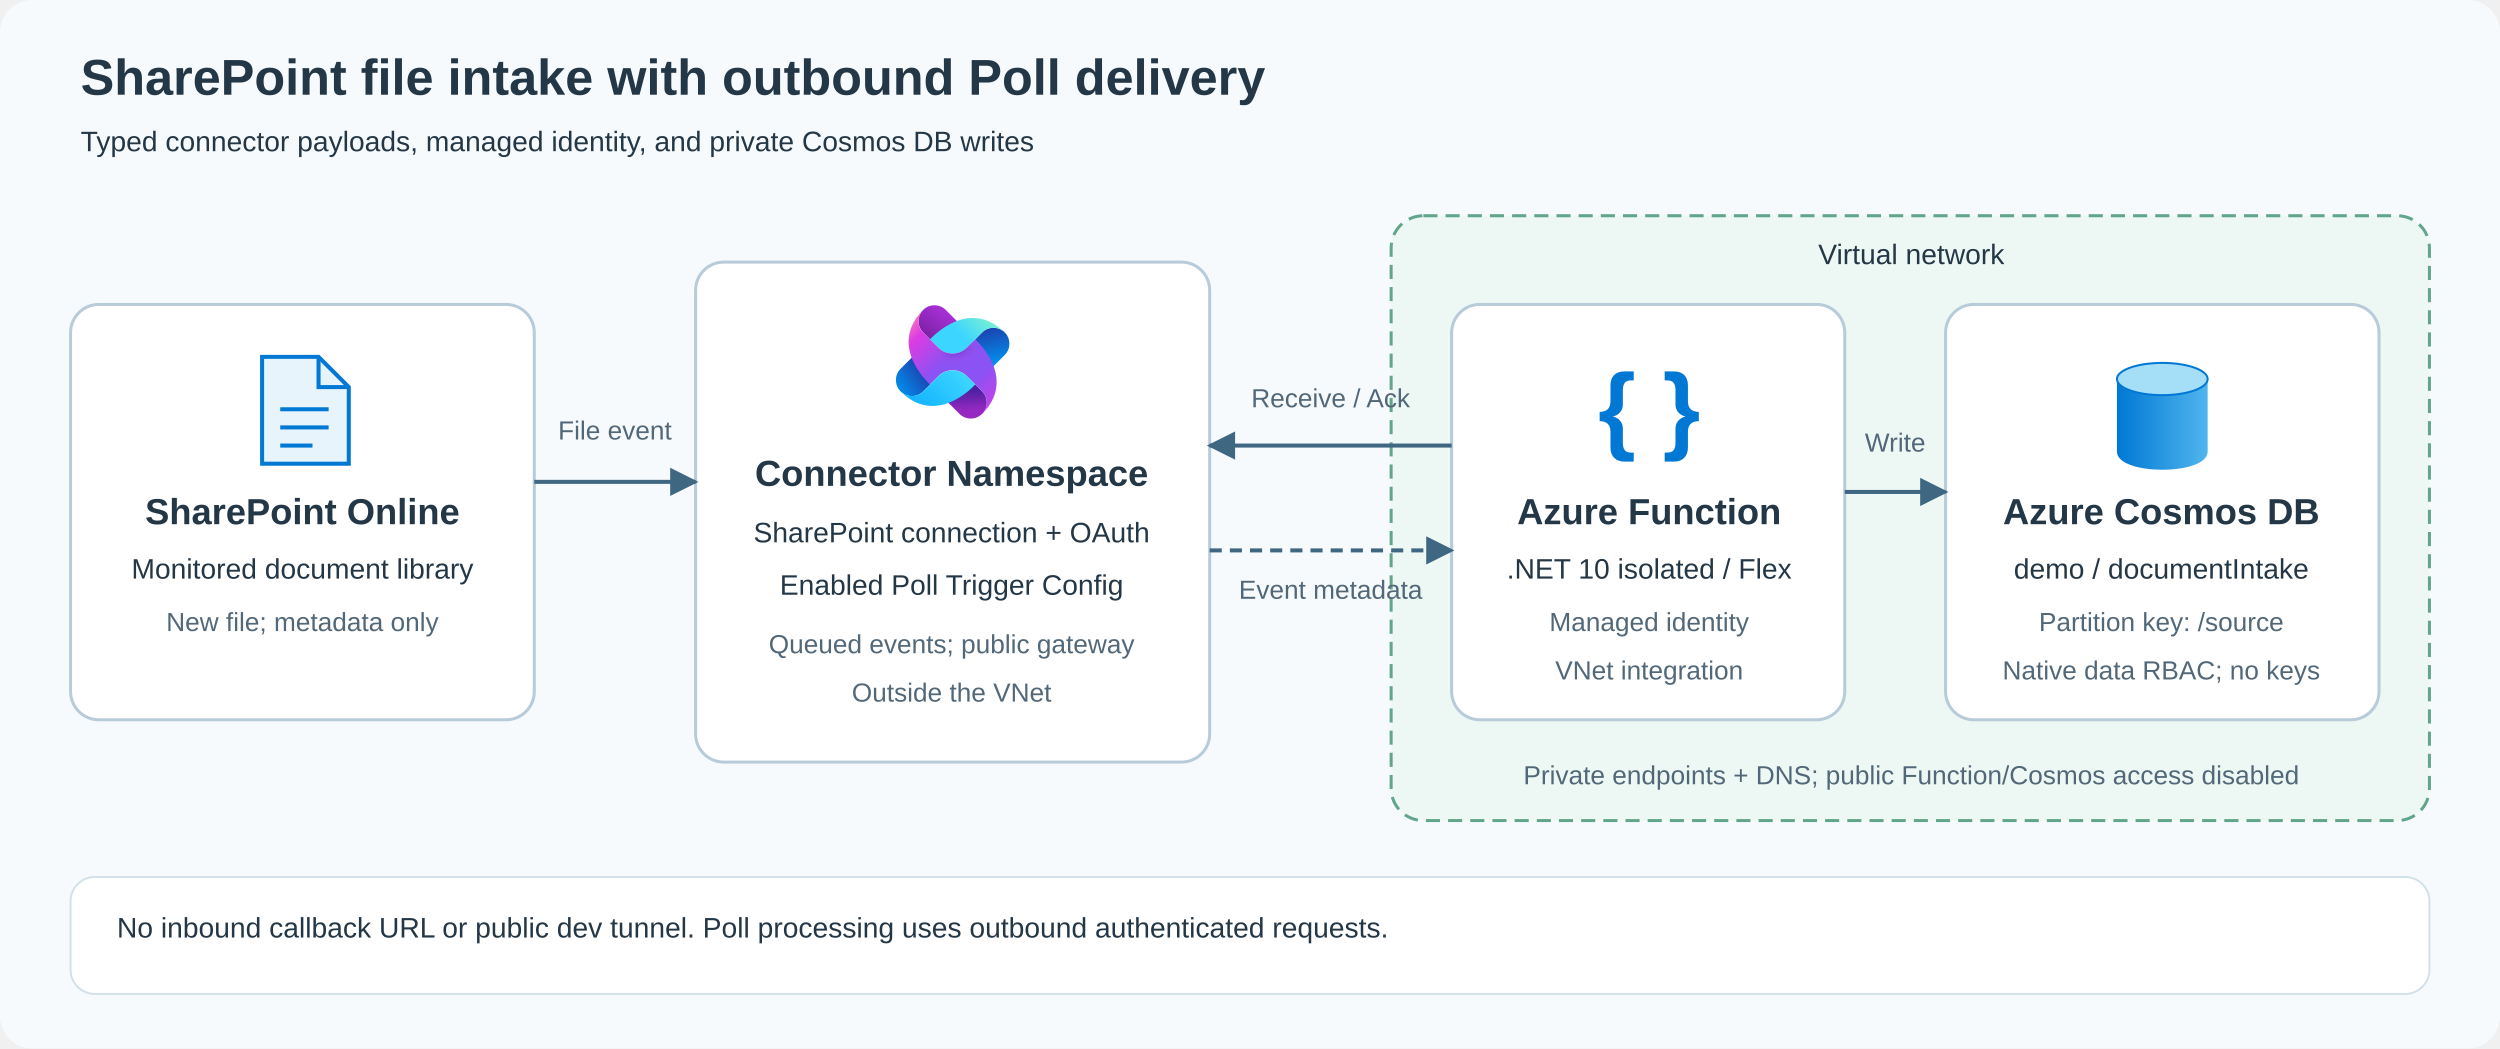
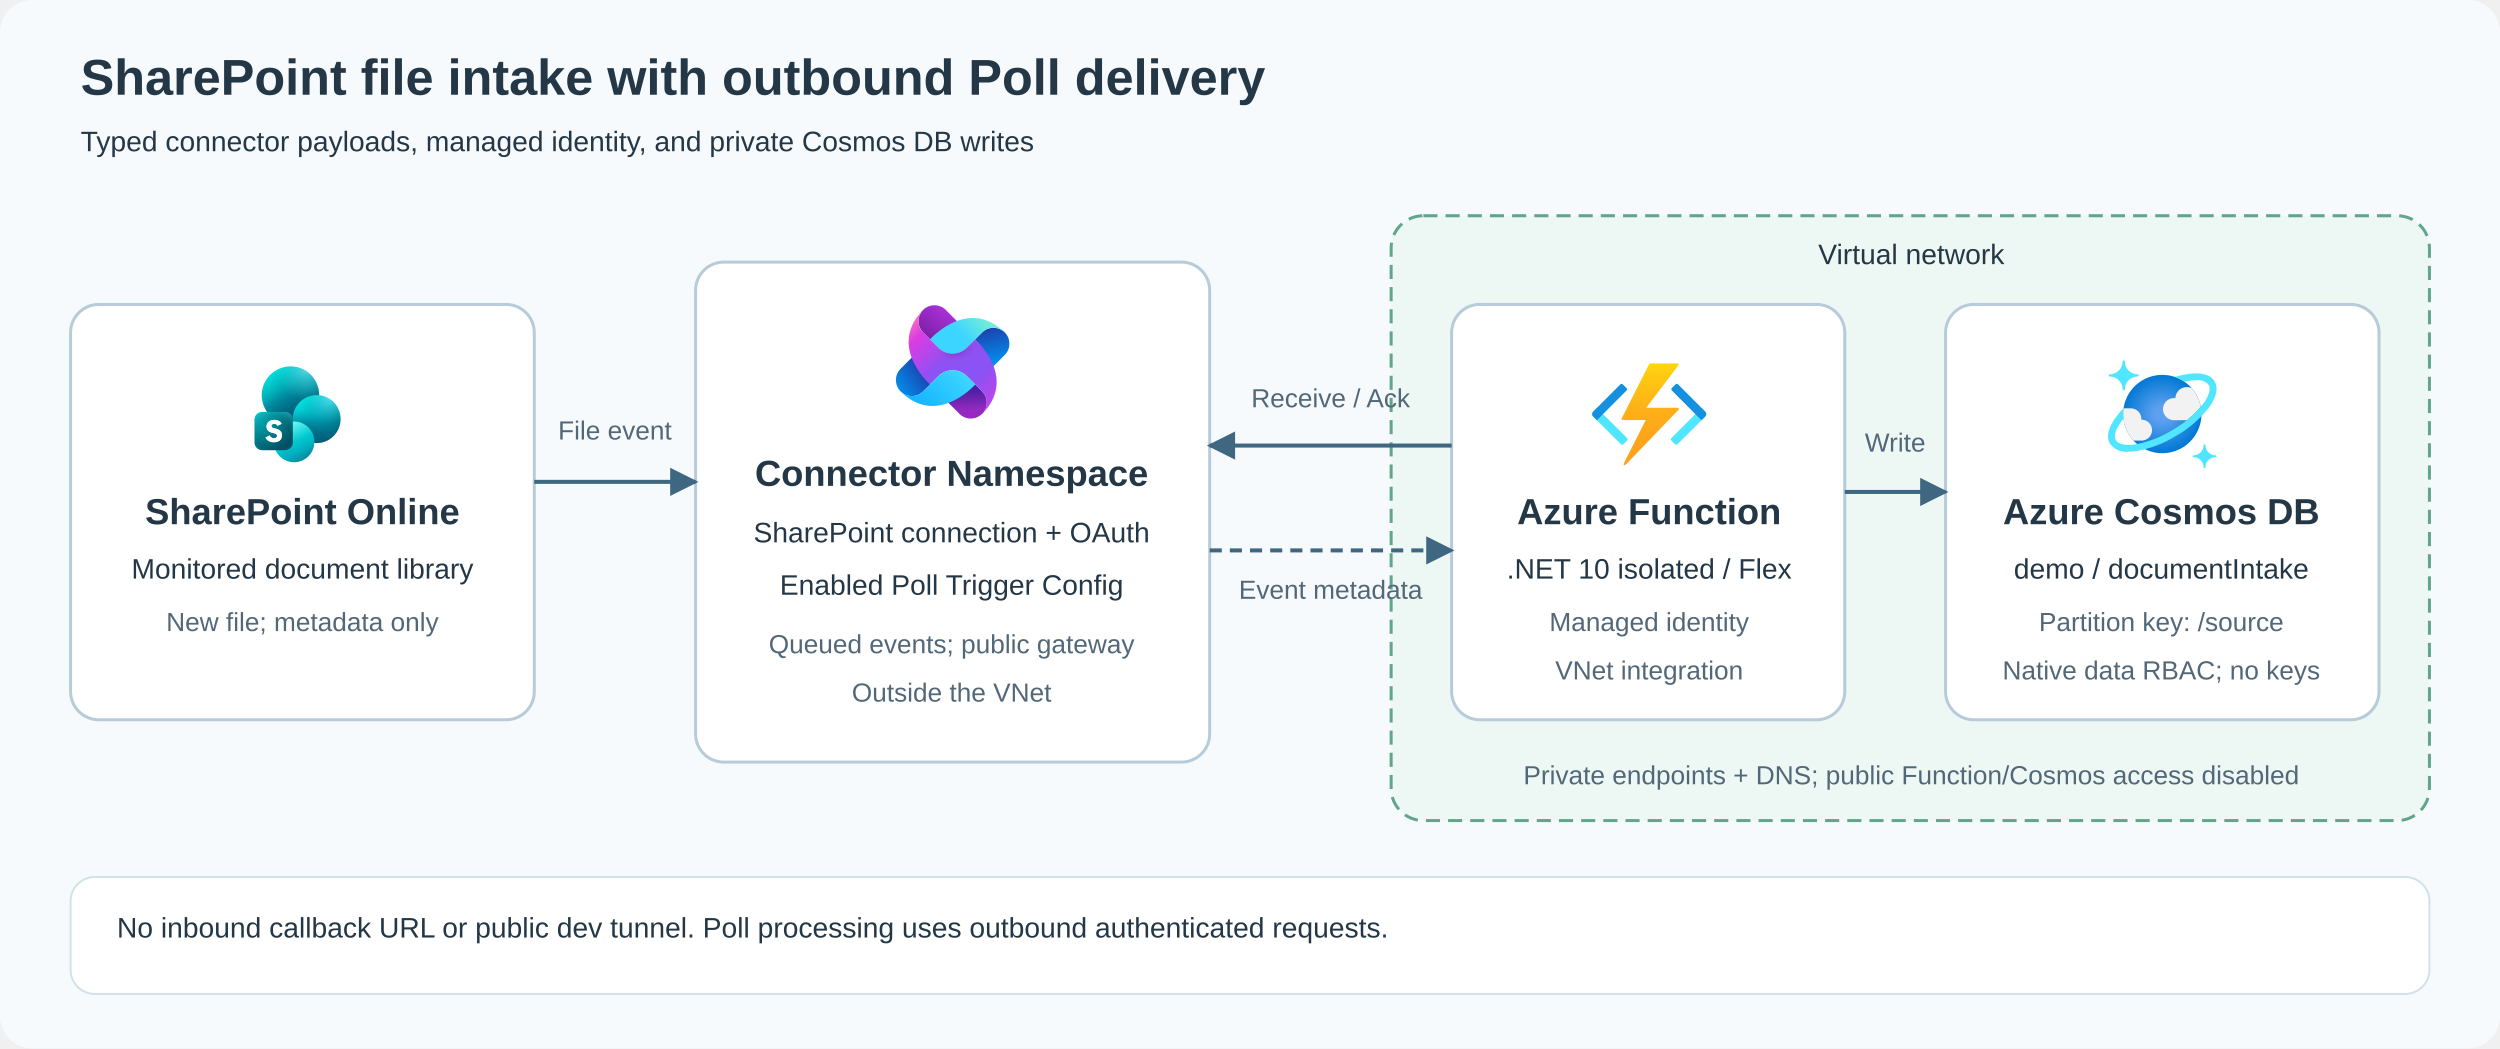
<svg xmlns="http://www.w3.org/2000/svg" width="1240" height="520" viewBox="0 0 1240 520" role="img" aria-labelledby="title desc">
  <defs>
    <marker id="arrow" viewBox="0 0 10 10" refX="9" refY="5" markerWidth="7" markerHeight="7" orient="auto-start-reverse">
      <path d="M0 0L10 5L0 10Z" fill="#406782" />
    </marker>
-     <linearGradient id="database" x1="0" y1="0" x2="1" y2="0">
-       <stop offset="0" stop-color="#0078d4" />
-       <stop offset="1" stop-color="#50b5ee" />
-     </linearGradient>
    <style>
      text { font-family: "Segoe UI", Arial, sans-serif; fill: #243746; }
      .heading { font-size: 25px; font-weight: 600; }
      .label { font-size: 18px; font-weight: 600; }
      .detail { font-size: 14px; }
      .note { font-size: 13px; fill: #526879; }
      .node { fill: #fff; stroke: #b7cbd8; stroke-width: 1.5; }
      .flow { fill: none; stroke: #406782; stroke-width: 2; marker-end: url(#arrow); }
    </style>
  </defs>
  <rect width="1240" height="520" rx="16" fill="#f7fafd" />
  <text x="40" y="47" class="heading">SharePoint file intake with outbound Poll delivery</text>
  <text x="40" y="75" class="detail">Typed connector payloads, managed identity, and private Cosmos DB writes</text>
  <rect x="35" y="151" width="230" height="206" rx="14" class="node" />
-   <path d="M130 177H158L173 192V230H130Z" fill="#e8f4fb" stroke="#0078d4" stroke-width="2" />
-   <path d="M158 177V192H173M139 203H163M139 212H163M139 221H155" fill="none" stroke="#0078d4" stroke-width="2" />
+   <svg x="121.5" y="177" width="57" height="57" viewBox="0 0 48 48" fill="none">
+     <path d="M19 28C25.627 28 31 22.627 31 16C31 9.373 25.627 4 19 4C12.373 4 7 9.373 7 16C7 22.627 12.373 28 19 28Z" fill="url(#paint0_linear_76780_14587)" />
+     <path d="M19 28C25.627 28 31 22.627 31 16C31 9.373 25.627 4 19 4C12.373 4 7 9.373 7 16C7 22.627 12.373 28 19 28Z" fill="url(#paint1_radial_76780_14587)" fill-opacity="0.2" />
+     <path d="M19 28C25.627 28 31 22.627 31 16C31 9.373 25.627 4 19 4C12.373 4 7 9.373 7 16C7 22.627 12.373 28 19 28Z" fill="url(#paint2_radial_76780_14587)" fill-opacity="0.31" />
+     <path d="M19 28C25.627 28 31 22.627 31 16C31 9.373 25.627 4 19 4C12.373 4 7 9.373 7 16C7 22.627 12.373 28 19 28Z" fill="url(#paint3_radial_76780_14587)" fill-opacity="0.7" />
+     <path d="M29.945 36C35.468 36 39.945 31.523 39.945 26C39.945 20.477 35.468 16 29.945 16C24.422 16 19.945 20.477 19.945 26C19.945 31.523 24.422 36 29.945 36Z" fill="url(#paint4_linear_76780_14587)" />
+     <path d="M29.945 36C35.468 36 39.945 31.523 39.945 26C39.945 20.477 35.468 16 29.945 16C24.422 16 19.945 20.477 19.945 26C19.945 31.523 24.422 36 29.945 36Z" fill="url(#paint5_radial_76780_14587)" fill-opacity="0.5" />
+     <path d="M29.945 36C35.468 36 39.945 31.523 39.945 26C39.945 20.477 35.468 16 29.945 16C24.422 16 19.945 20.477 19.945 26C19.945 31.523 24.422 36 29.945 36Z" fill="url(#paint6_radial_76780_14587)" fill-opacity="0.7" />
+     <path d="M20.5 44C25.194 44 29 40.194 29 35.5C29 30.806 25.194 27 20.5 27C15.806 27 12 30.806 12 35.5C12 40.194 15.806 44 20.5 44Z" fill="url(#paint7_linear_76780_14587)" />
+     <path d="M20.5 44C25.194 44 29 40.194 29 35.5C29 30.806 25.194 27 20.5 27C15.806 27 12 30.806 12 35.5C12 40.194 15.806 44 20.5 44Z" fill="url(#paint8_linear_76780_14587)" fill-opacity="0.32" />
+     <rect x="4" y="23" width="16" height="16" rx="3.25" fill="url(#paint9_radial_76780_14587)" />
+     <rect x="4" y="23" width="16" height="16" rx="3.25" fill="url(#paint10_radial_76780_14587)" fill-opacity="0.6" />
+     <path d="M8.556 33.684L10.289 32.808C10.485 33.19 10.739 33.472 11.054 33.653C11.373 33.834 11.721 33.924 12.099 33.924C12.52 33.924 12.84 33.842 13.061 33.678C13.282 33.509 13.393 33.256 13.393 32.919C13.393 32.655 13.287 32.433 13.074 32.252C12.862 32.067 12.486 31.927 11.946 31.833C10.918 31.652 10.17 31.335 9.703 30.883C9.24 30.43 9.008 29.867 9.008 29.192C9.008 28.353 9.314 27.683 9.926 27.181C10.538 26.68 11.345 26.429 12.348 26.429C13.023 26.429 13.618 26.562 14.132 26.83C14.646 27.097 15.054 27.479 15.355 27.977L13.66 28.822C13.473 28.543 13.272 28.341 13.055 28.218C12.838 28.09 12.566 28.026 12.239 28.026C11.848 28.026 11.551 28.109 11.347 28.273C11.147 28.438 11.047 28.652 11.047 28.915C11.047 29.141 11.143 29.34 11.334 29.513C11.53 29.682 11.921 29.82 12.507 29.927C13.493 30.108 14.227 30.437 14.712 30.914C15.2 31.387 15.445 31.985 15.445 32.709C15.445 33.589 15.154 34.286 14.572 34.8C13.99 35.314 13.159 35.571 12.08 35.571C11.298 35.571 10.593 35.407 9.964 35.078C9.34 34.745 8.87 34.28 8.556 33.684Z" fill="white" />
+     <path d="M8.553 33.772L10.288 32.867C10.483 33.262 10.738 33.553 11.053 33.74C11.372 33.927 11.72 34.021 12.099 34.021C12.52 34.021 12.841 33.936 13.062 33.766C13.283 33.591 13.393 33.33 13.393 32.981C13.393 32.709 13.287 32.48 13.075 32.292C12.862 32.101 12.486 31.957 11.946 31.859C10.917 31.672 10.169 31.345 9.701 30.877C9.238 30.409 9.006 29.827 9.006 29.13C9.006 28.262 9.312 27.569 9.924 27.051C10.537 26.532 11.344 26.273 12.348 26.273C13.024 26.273 13.619 26.411 14.133 26.687C14.648 26.963 15.056 27.359 15.357 27.873L13.661 28.747C13.474 28.458 13.272 28.25 13.055 28.122C12.838 27.99 12.566 27.924 12.239 27.924C11.848 27.924 11.55 28.009 11.346 28.179C11.146 28.349 11.047 28.57 11.047 28.843C11.047 29.076 11.142 29.283 11.334 29.461C11.529 29.636 11.92 29.778 12.507 29.888C13.493 30.076 14.229 30.416 14.713 30.909C15.202 31.398 15.447 32.016 15.447 32.764C15.447 33.674 15.155 34.395 14.573 34.926C13.991 35.458 13.159 35.723 12.08 35.723C11.297 35.723 10.592 35.553 9.963 35.213C9.338 34.869 8.868 34.388 8.553 33.772Z" fill="white" />
+     <defs>
+       <linearGradient id="paint0_linear_76780_14587" x1="10" y1="7" x2="26" y2="28" gradientUnits="userSpaceOnUse">
+         <stop stop-color="#00E3DF" />
+         <stop offset="0.41" stop-color="#0097A8" />
+         <stop offset="1" stop-color="#007791" />
+       </linearGradient>
+       <radialGradient id="paint1_radial_76780_14587" cx="0" cy="0" r="1" gradientUnits="userSpaceOnUse" gradientTransform="translate(22.6718 31.3198) rotate(-112.448) scale(18.4261 33.1291)">
+         <stop offset="0.286" stop-color="#003B5D" />
+         <stop offset="0.612" stop-color="#004A6C" stop-opacity="0.688" />
+         <stop offset="0.968" stop-color="#006F94" stop-opacity="0" />
+       </radialGradient>
+       <radialGradient id="paint2_radial_76780_14587" cx="0" cy="0" r="1" gradientUnits="userSpaceOnUse" gradientTransform="translate(23.0954 26.0253) rotate(-112.063) scale(15.5519 27.9272)">
+         <stop offset="0.26" stop-color="#002A42" />
+         <stop offset="0.612" stop-color="#004261" stop-opacity="0.688" />
+         <stop offset="0.968" stop-color="#006F94" stop-opacity="0" />
+       </radialGradient>
+       <radialGradient id="paint3_radial_76780_14587" cx="0" cy="0" r="1" gradientUnits="userSpaceOnUse" gradientTransform="translate(25.8486 5.27069) rotate(124.447) scale(13.0107)">
+         <stop stop-color="#78EDFF" />
+         <stop offset="1" stop-color="#2CCFCA" stop-opacity="0" />
+       </radialGradient>
+       <linearGradient id="paint4_linear_76780_14587" x1="22.445" y1="18.5" x2="35.779" y2="36" gradientUnits="userSpaceOnUse">
+         <stop stop-color="#00E3DF" />
+         <stop offset="0.476" stop-color="#00A2B8" />
+         <stop offset="0.945" stop-color="#00637C" />
+       </linearGradient>
+       <radialGradient id="paint5_radial_76780_14587" cx="0" cy="0" r="1" gradientUnits="userSpaceOnUse" gradientTransform="translate(24.2161 34.3333) rotate(-70.8012) scale(12.3537 22.2587)">
+         <stop stop-color="#003B5D" />
+         <stop offset="0.492" stop-color="#004C6C" stop-opacity="0.72" />
+         <stop offset="0.968" stop-color="#007A86" stop-opacity="0" />
+       </radialGradient>
+       <radialGradient id="paint6_radial_76780_14587" cx="0" cy="0" r="1" gradientUnits="userSpaceOnUse" gradientTransform="translate(35.6525 17.0589) rotate(124.447) scale(10.8423)">
+         <stop stop-color="#78EDFF" />
+         <stop offset="1" stop-color="#2CCFCA" stop-opacity="0" />
+       </radialGradient>
+       <linearGradient id="paint7_linear_76780_14587" x1="14.55" y1="27.85" x2="23.05" y2="44.85" gradientUnits="userSpaceOnUse">
+         <stop offset="0.053" stop-color="#75FFF6" />
+         <stop offset="0.511" stop-color="#00C7D1" />
+         <stop offset="0.96" stop-color="#0096AD" />
+       </linearGradient>
+       <linearGradient id="paint8_linear_76780_14587" x1="28.961" y1="44.001" x2="24.419" y2="37.626" gradientUnits="userSpaceOnUse">
+         <stop offset="0.26" stop-color="#0E5A5D" />
+         <stop offset="0.536" stop-color="#126C6B" stop-opacity="0.688" />
+         <stop offset="0.968" stop-color="#1C948A" stop-opacity="0" />
+       </linearGradient>
+       <radialGradient id="paint9_radial_76780_14587" cx="0" cy="0" r="1" gradientUnits="userSpaceOnUse" gradientTransform="translate(4 23) rotate(45) scale(22.6274)">
+         <stop offset="0.062" stop-color="#00B6BD" />
+         <stop offset="0.89" stop-color="#00495C" />
+       </radialGradient>
+       <radialGradient id="paint10_radial_76780_14587" cx="0" cy="0" r="1" gradientUnits="userSpaceOnUse" gradientTransform="translate(12 32.6) rotate(90) scale(11.2 12.75)">
+         <stop offset="0.567" stop-color="#1E8581" stop-opacity="0" />
+         <stop offset="0.974" stop-color="#1ECBE6" />
+       </radialGradient>
+     </defs>
+   </svg>
  <text x="150" y="260" text-anchor="middle" class="label">SharePoint Online</text>
  <text x="150" y="287" text-anchor="middle" class="detail">Monitored document library</text>
  <text x="150" y="313" text-anchor="middle" class="note">New file; metadata only</text>
  <rect x="345" y="130" width="255" height="248" rx="14" class="node" />
  <svg x="444" y="151" width="57" height="57" viewBox="0 0 18 18">
    <defs>
      <linearGradient id="uuid-6d20f426-2e2e-45fd-b24d-453eb7156b9f" x1="14.52" y1="788.13" x2="16.12" y2="781.67" gradientTransform="translate(0 791.52) scale(1 -1)" gradientUnits="userSpaceOnUse">
        <stop offset=".08" stop-color="#1b44b1" />
        <stop offset=".94" stop-color="#0094f0" />
      </linearGradient>
      <linearGradient id="uuid-88246c3c-f969-4560-975f-af47d855115f" x1="-.1" y1="778.28" x2="5.33" y2="781.97" gradientTransform="translate(0 791.52) scale(1 -1)" gradientUnits="userSpaceOnUse">
        <stop offset="0" stop-color="#0094f0" />
        <stop offset=".81" stop-color="#1b44b1" />
      </linearGradient>
      <linearGradient id="uuid-69416a23-e116-43af-a773-b5239212a1d3" x1="10.41" y1="778.63" x2="10.78" y2="773.09" gradientTransform="translate(0 791.52) scale(1 -1)" gradientUnits="userSpaceOnUse">
        <stop offset=".1" stop-color="#4b20a0" />
        <stop offset=".68" stop-color="#9529c1" />
      </linearGradient>
      <linearGradient id="uuid-7aca454f-03b2-4bf4-a8ec-67cfac23966a" x1="8.81" y1="790.71" x2="5.29" y2="785.89" gradientTransform="translate(0 791.52) scale(1 -1)" gradientUnits="userSpaceOnUse">
        <stop offset=".07" stop-color="#a931d8" />
        <stop offset=".92" stop-color="#7f21a9" />
      </linearGradient>
      <linearGradient id="uuid-2302461b-2602-4bae-9cb6-5870c2a6ec1c" x1="7.65" y1="782.93" x2="14.13" y2="789.41" gradientTransform="translate(0 791.52) scale(1 -1)" gradientUnits="userSpaceOnUse">
        <stop offset=".5" stop-color="#3bd5ff" />
        <stop offset="1" stop-color="#73edd8" />
      </linearGradient>
      <linearGradient id="uuid-2b333b6a-1cab-4787-a7ea-3cd1fa6332b9" x1="15.86" y1="775.65" x2="1.16" y2="790.35" gradientTransform="translate(0 791.52) scale(1 -1)" gradientUnits="userSpaceOnUse">
        <stop offset=".05" stop-color="#bb45ea" />
        <stop offset=".25" stop-color="#8b52f4" />
        <stop offset=".51" stop-color="#8b52f4" />
        <stop offset=".79" stop-color="#dc3ce2" />
        <stop offset=".93" stop-color="#f97dbd" />
      </linearGradient>
      <radialGradient id="uuid-918a57b6-384d-4d85-8e5c-4a87a8a2ecb3" cx="-768.71" cy="780.39" fx="-768.71" fy="780.39" r="1" gradientTransform="translate(4329.281 -2721.939) rotate(-77.9052) scale(3.5297 -4.6797) skewX(-17.3392)" gradientUnits="userSpaceOnUse">
        <stop offset="0" stop-color="#4b20a0" />
        <stop offset=".8" stop-color="#c655ee" stop-opacity="0" />
      </radialGradient>
      <linearGradient id="uuid-c4c29f7c-cd8c-40d6-8b49-32f9001e533f" x1="2.96" y1="774.69" x2="10.48" y2="782.21" gradientTransform="translate(0 791.52) scale(1 -1)" gradientUnits="userSpaceOnUse">
        <stop offset="0" stop-color="#0fafff" />
        <stop offset=".89" stop-color="#3bd5ff" />
      </linearGradient>
    </defs>
    <path d="M17.14,7.94l-3.39,3.39-1.2-5.88,1.07-1.07c.98-.98,2.56-.98,3.54,0,.98.98.98,2.56,0,3.54h0Z" fill="url(#uuid-6d20f426-2e2e-45fd-b24d-453eb7156b9f)" />
    <path d="M5.46,12.55l-1.07,1.07c-.98.98-2.56.98-3.54,0-.98-.98-.98-2.56,0-3.54l3.05-3.05,1.56,5.52Z" fill="url(#uuid-88246c3c-f969-4560-975f-af47d855115f)" />
    <path d="M13.61,17.14c-.98.98-2.56.98-3.54,0l-3.35-3.35,5.83-1.24,1.07,1.07c.98.98.98,2.56,0,3.54h0Z" fill="url(#uuid-69416a23-e116-43af-a773-b5239212a1d3)" />
    <path d="M10.97,3.89l-5.51,1.57-1.07-1.07c-.98-.98-.98-2.56,0-3.54C5.37-.12,6.96-.12,7.93.86l3.04,3.04Z" fill="url(#uuid-7aca454f-03b2-4bf4-a8ec-67cfac23966a)" />
    <path d="M17.15,4.4c-.98-.98-2.56-.98-3.54,0l-1.07,1.07-1.31,1.31c-1.23,1.23-3.23,1.23-4.46,0l-1.31-1.31s1.73-1.95,4.2-2.88c2.14-.79,4.84-.83,7.49,1.81Z" fill="url(#uuid-2302461b-2602-4bae-9cb6-5870c2a6ec1c)" />
    <path d="M4.39.86c-.98.98-.98,2.56,0,3.54l1.07,1.07,1.31,1.31c1.23,1.23,3.22,1.23,4.46,0l1.31-1.31s1.95,1.73,2.88,4.2c.79,2.14.83,4.84-1.81,7.49.48-.49.73-1.12.73-1.78s-.25-1.28-.73-1.77l-1.07-1.07-1.31-1.31c-1.23-1.23-3.22-1.23-4.46,0l-1.31,1.31s-1.95-1.73-2.88-4.2c-.79-2.14-.83-4.84,1.81-7.49Z" fill="url(#uuid-2b333b6a-1cab-4787-a7ea-3cd1fa6332b9)" />
    <path d="M4.39.86c-.98.98-.98,2.56,0,3.54l1.07,1.07,1.31,1.31c1.23,1.23,3.22,1.23,4.46,0l1.31-1.31s1.95,1.73,2.88,4.2c.79,2.14.83,4.84-1.81,7.49.48-.49.73-1.12.73-1.78s-.25-1.28-.73-1.77l-1.07-1.07-1.31-1.31c-1.23-1.23-3.22-1.23-4.46,0l-1.31,1.31s-1.95-1.73-2.88-4.2c-.79-2.14-.83-4.84,1.81-7.49Z" fill="url(#uuid-918a57b6-384d-4d85-8e5c-4a87a8a2ecb3)" fill-opacity=".6" />
    <path d="M11.23,11.24l1.31,1.31s-1.73,1.95-4.2,2.88c-2.14.79-4.84.83-7.49-1.81.49.48,1.12.73,1.78.73s1.28-.25,1.77-.73l1.07-1.07,1.31-1.31c1.23-1.23,3.23-1.23,4.46,0Z" fill="url(#uuid-c4c29f7c-cd8c-40d6-8b49-32f9001e533f)" />
  </svg>
  <text x="472" y="241" text-anchor="middle" class="label">Connector Namespace</text>
  <text x="472" y="269" text-anchor="middle" class="detail">SharePoint connection + OAuth</text>
  <text x="472" y="295" text-anchor="middle" class="detail">Enabled Poll Trigger Config</text>
  <text x="472" y="324" text-anchor="middle" class="note">Queued events; public gateway</text>
  <text x="472" y="348" text-anchor="middle" class="note">Outside the VNet</text>
  <rect x="690" y="107" width="515" height="300" rx="16" fill="#edf8f4" stroke="#61a58b" stroke-width="1.5" stroke-dasharray="7 4" />
  <text x="948" y="131" text-anchor="middle" class="detail">Virtual network</text>
  <rect x="720" y="151" width="195" height="206" rx="14" class="node" />
-   <text x="818" y="219" text-anchor="middle" style="font-size:48px; font-weight:600; fill:#0078d4;">{ }</text>
+   <svg x="789.5" y="177" width="57" height="57" viewBox="0 0 18 18">
+     <defs>
+       <linearGradient id="b403aca7-f387-4434-96b4-ae157edc835f" x1="-175.993" y1="-343.723" x2="-175.993" y2="-359.232" gradientTransform="translate(212.573 370.548) scale(1.156 1.029)" gradientUnits="userSpaceOnUse">
+         <stop offset="0" stop-color="#fea11b" />
+         <stop offset="0.284" stop-color="#fea51a" />
+         <stop offset="0.547" stop-color="#feb018" />
+         <stop offset="0.8" stop-color="#ffc314" />
+         <stop offset="1" stop-color="#ffd70f" />
+       </linearGradient>
+     </defs>
+     <g>
+       <path d="M2.37,7.475H3.2a.267.267,0,0,1,.267.267v6.148a.533.533,0,0,1-.533.533H2.1a0,0,0,0,1,0,0V7.741a.267.267,0,0,1,.267-.267Z" transform="translate(12.507 16.705) rotate(134.919)" fill="#50e6ff" />
+       <path d="M2.325,3.6h.833a.267.267,0,0,1,.267.267v6.583a0,0,0,0,1,0,0H2.591a.533.533,0,0,1-.533-.533V3.865A.267.267,0,0,1,2.325,3.6Z" transform="translate(5.759 0.114) rotate(44.919)" fill="#1490df" />
+     </g>
+     <g>
+       <path d="M14.53,7.475h.833a.533.533,0,0,1,.533.533v6.148a.267.267,0,0,1-.267.267H14.8a.267.267,0,0,1-.267-.267V7.475a0,0,0,0,1,0,0Z" transform="translate(12.223 -7.555) rotate(45.081)" fill="#50e6ff" />
+       <path d="M15.108,3.6h.833a0,0,0,0,1,0,0v6.583a.267.267,0,0,1-.267.267h-.833a.267.267,0,0,1-.267-.267V4.131a.533.533,0,0,1,.533-.533Z" transform="translate(31.022 1.222) rotate(135.081)" fill="#1490df" />
+     </g>
+     <path d="M8.459,9.9H4.87a.193.193,0,0,1-.2-.181.166.166,0,0,1,.018-.075L8.991,1.13a.206.206,0,0,1,.186-.106h4.245a.193.193,0,0,1,.2.181.165.165,0,0,1-.035.1L8.534,7.966h4.928a.193.193,0,0,1,.2.181.176.176,0,0,1-.052.122L5.421,16.788c-.077.046-.624.5-.356-.189h0Z" fill="url(#b403aca7-f387-4434-96b4-ae157edc835f)" />
+   </svg>
  <text x="818" y="260" text-anchor="middle" class="label">Azure Function</text>
  <text x="818" y="287" text-anchor="middle" class="detail">.NET 10 isolated / Flex</text>
  <text x="818" y="313" text-anchor="middle" class="note">Managed identity</text>
  <text x="818" y="337" text-anchor="middle" class="note">VNet integration</text>
  <rect x="965" y="151" width="215" height="206" rx="14" class="node" />
-   <path d="M1050 188V224C1050 236 1095 236 1095 224V188Z" fill="url(#database)" />
-   <ellipse cx="1072.5" cy="188" rx="22.5" ry="8" fill="#a5def7" stroke="#0078d4" />
+   <svg x="1044" y="177" width="57" height="57" viewBox="0 0 18 18">
+     <defs>
+       <radialGradient id="b25d0836-964a-4c84-8c20-855f66e8345e" cx="-105.006" cy="-10.409" r="5.954" gradientTransform="translate(117.739 19.644) scale(1.036 1.027)" gradientUnits="userSpaceOnUse">
+         <stop offset="0.183" stop-color="#5ea0ef" />
+         <stop offset="1" stop-color="#0078d4" />
+       </radialGradient>
+       <clipPath id="b36c7f5d-2ef1-4760-8a25-eeb9661f4e47">
+         <path d="M14.969,7.53A6.137,6.137,0,1,1,7.574,2.987,6.137,6.137,0,0,1,14.969,7.53Z" fill="none" />
+       </clipPath>
+     </defs>
+     <path d="M2.954,5.266a.175.175,0,0,1-.176-.176h0A2.012,2.012,0,0,0,.769,3.081a.176.176,0,0,1-.176-.175h0a.176.176,0,0,1,.176-.176A2.012,2.012,0,0,0,2.778.72.175.175,0,0,1,2.954.544h0A.175.175,0,0,1,3.13.72h0A2.012,2.012,0,0,0,5.139,2.729a.175.175,0,0,1,.176.176h0a.175.175,0,0,1-.176.176h0A2.011,2.011,0,0,0,3.13,5.09.177.177,0,0,1,2.954,5.266Z" fill="#50e6ff" />
+     <path d="M15.611,17.456a.141.141,0,0,1-.141-.141h0a1.609,1.609,0,0,0-1.607-1.607.141.141,0,0,1-.141-.14h0a.141.141,0,0,1,.141-.141h0a1.608,1.608,0,0,0,1.607-1.607.141.141,0,0,1,.141-.141h0a.141.141,0,0,1,.141.141h0a1.608,1.608,0,0,0,1.607,1.607.141.141,0,1,1,0,.282h0a1.609,1.609,0,0,0-1.607,1.607A.141.141,0,0,1,15.611,17.456Z" fill="#50e6ff" />
+     <g>
+       <path d="M14.969,7.53A6.137,6.137,0,1,1,7.574,2.987,6.137,6.137,0,0,1,14.969,7.53Z" fill="url(#b25d0836-964a-4c84-8c20-855f66e8345e)" />
+       <g clip-path="url(#b36c7f5d-2ef1-4760-8a25-eeb9661f4e47)">
+         <path d="M5.709,13.115A1.638,1.638,0,1,0,5.714,9.84,1.307,1.307,0,0,0,5.721,9.7,1.651,1.651,0,0,0,4.06,8.064H2.832a6.251,6.251,0,0,0,1.595,5.051Z" fill="#f2f2f2" />
+         <path d="M15.045,7.815c0-.015,0-.03-.007-.044a5.978,5.978,0,0,0-1.406-2.88,1.825,1.825,0,0,0-.289-.09,1.806,1.806,0,0,0-2.3,1.663,2,2,0,0,0-.2-.013,1.737,1.737,0,0,0-.581,3.374,1.451,1.451,0,0,0,.541.1h2.03A13.453,13.453,0,0,0,15.045,7.815Z" fill="#f2f2f2" />
+       </g>
+     </g>
+     <path d="M17.191,3.832c-.629-1.047-2.1-1.455-4.155-1.149a14.606,14.606,0,0,0-2.082.452,6.456,6.456,0,0,1,1.528.767c.241-.053.483-.116.715-.151A7.49,7.49,0,0,1,14.3,3.662a2.188,2.188,0,0,1,1.959.725h0c.383.638.06,1.729-.886,3a16.723,16.723,0,0,1-4.749,4.051A16.758,16.758,0,0,1,4.8,13.7c-1.564.234-2.682,0-3.065-.636s-.06-1.73.886-2.995c.117-.157.146-.234.279-.392a6.252,6.252,0,0,1,.026-1.63A11.552,11.552,0,0,0,1.756,9.419C.517,11.076.181,12.566.809,13.613a3.165,3.165,0,0,0,2.9,1.249,8.434,8.434,0,0,0,1.251-.1,17.855,17.855,0,0,0,6.219-2.4,17.808,17.808,0,0,0,5.061-4.332C17.483,6.369,17.819,4.88,17.191,3.832Z" fill="#50e6ff" />
+   </svg>
  <text x="1072" y="260" text-anchor="middle" class="label">Azure Cosmos DB</text>
  <text x="1072" y="287" text-anchor="middle" class="detail">demo / documentIntake</text>
  <text x="1072" y="313" text-anchor="middle" class="note">Partition key: /source</text>
  <text x="1072" y="337" text-anchor="middle" class="note">Native data RBAC; no keys</text>
  <text x="948" y="389" text-anchor="middle" class="note">Private endpoints + DNS; public Function/Cosmos access disabled</text>
  <path d="M265 239H345" class="flow" />
  <text x="305" y="218" text-anchor="middle" class="note">File event</text>
  <path d="M720 221H600" class="flow" />
  <text x="660" y="202" text-anchor="middle" class="note">Receive / Ack</text>
  <path d="M600 273H720" class="flow" stroke-dasharray="6 4" />
  <text x="660" y="297" text-anchor="middle" class="note">Event metadata</text>
  <path d="M915 244H965" class="flow" />
  <text x="940" y="224" text-anchor="middle" class="note">Write</text>
  <rect x="35" y="435" width="1170" height="58" rx="12" fill="#fff" stroke="#d3e1e9" />
  <text x="58" y="465" class="detail">No inbound callback URL or public dev tunnel. Poll processing uses outbound authenticated requests.</text>
</svg>
